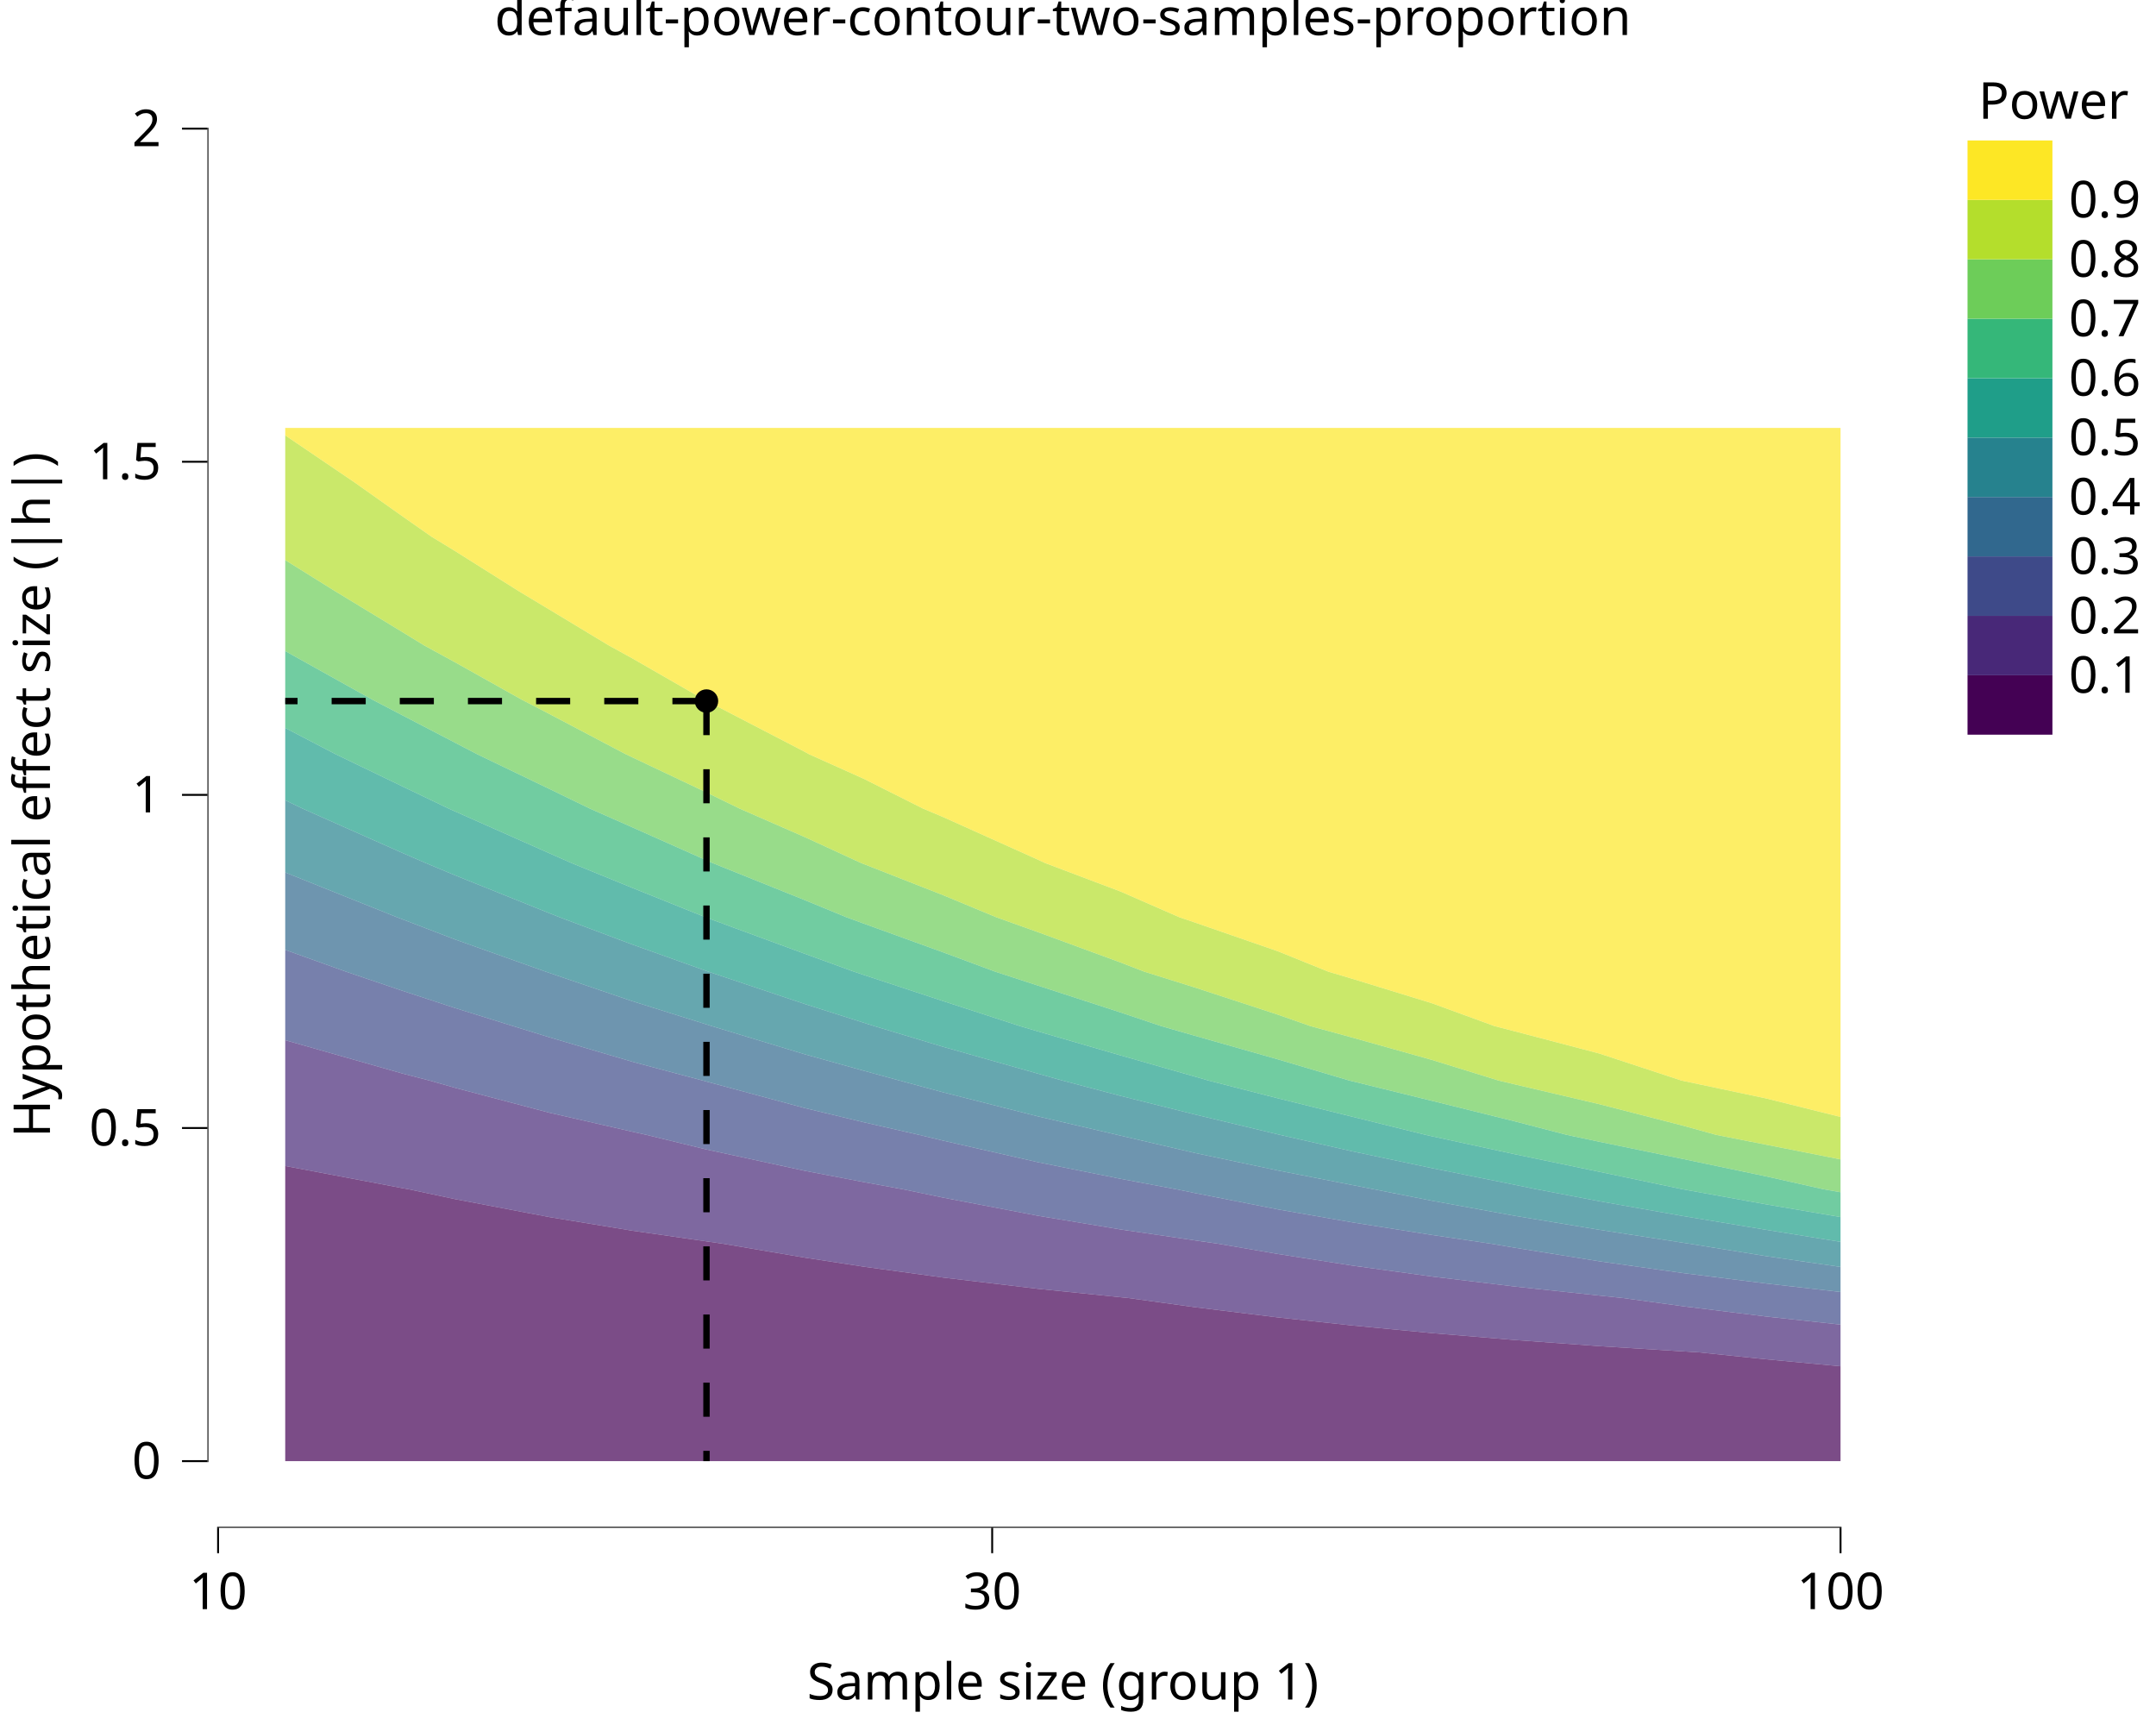
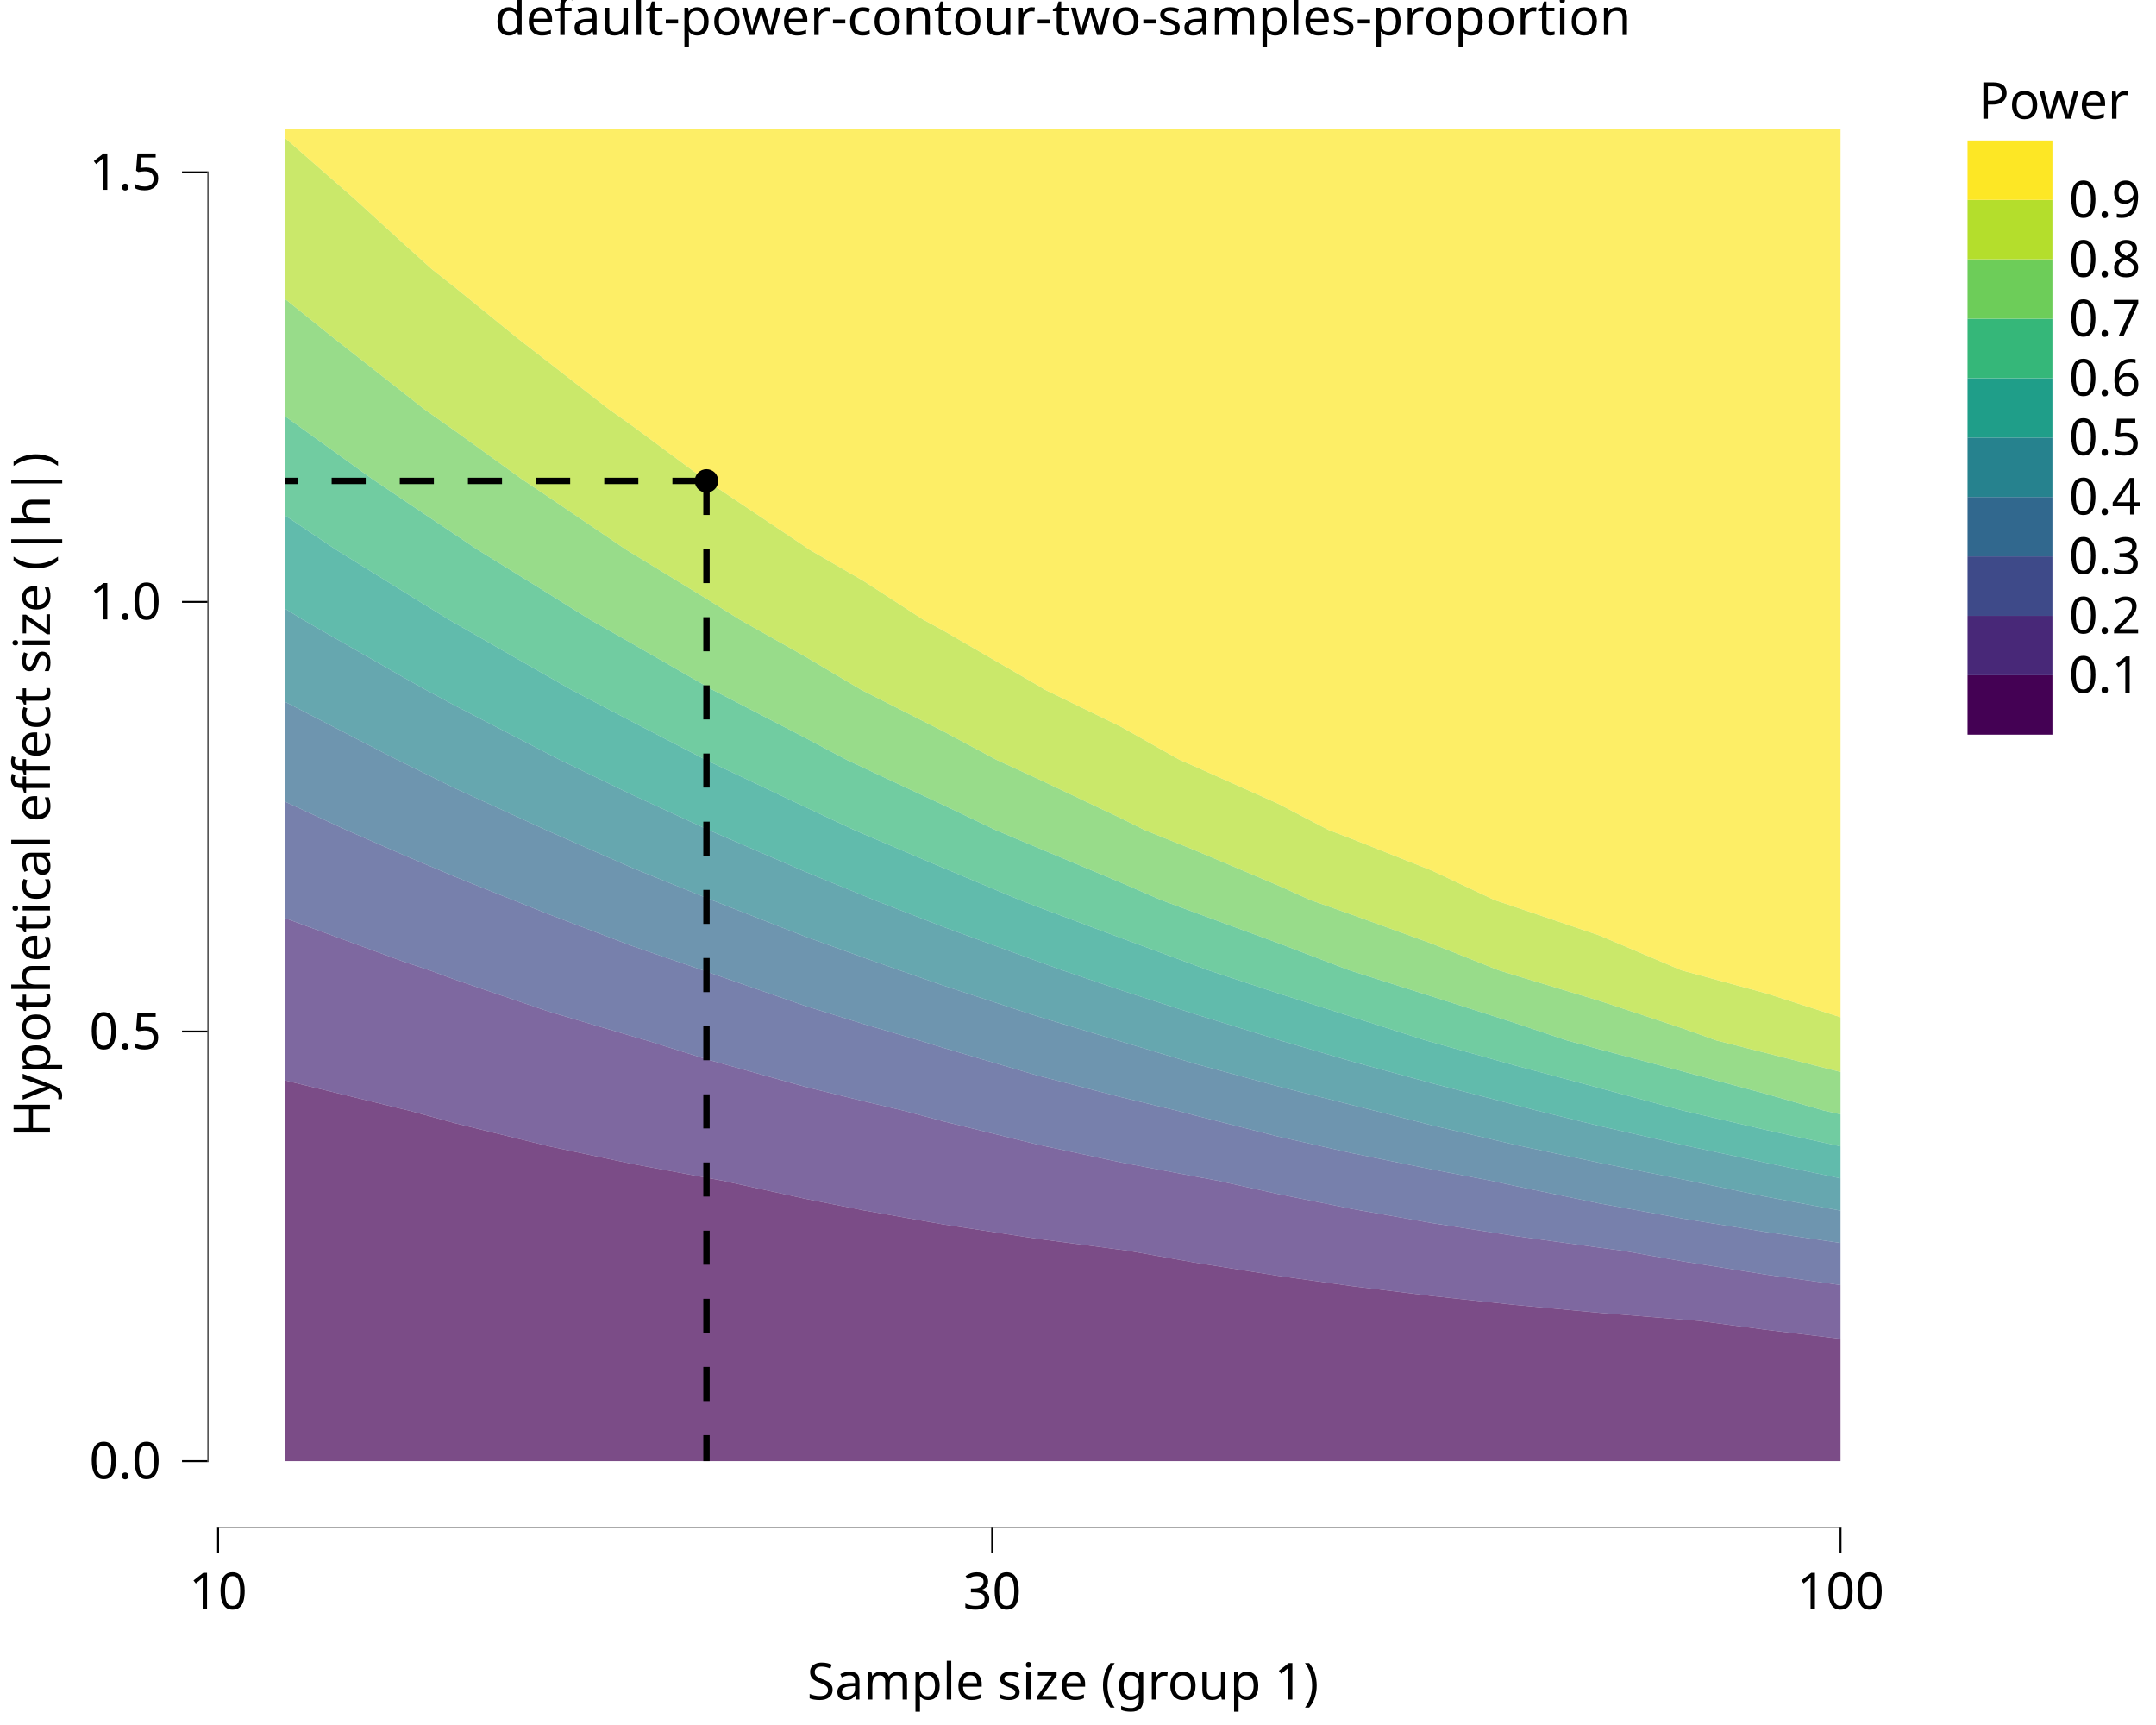
<svg xmlns="http://www.w3.org/2000/svg" class="svglite" data-engine-version="2.0" width="720.00pt" height="576.00pt" viewBox="0 0 720.00 576.00">
  <defs>
    <style type="text/css">
    .svglite line, .svglite polyline, .svglite polygon, .svglite path, .svglite rect, .svglite circle {
      fill: none;
      stroke: #000000;
      stroke-linecap: round;
      stroke-linejoin: round;
      stroke-miterlimit: 10.00;
    }
  </style>
  </defs>
  <rect width="100%" height="100%" style="stroke: none; fill: #FFFFFF;" />
  <defs>
    <clipPath id="cpMC4wMHw3MjAuMDB8MC4wMHw1NzYuMDA=">
      <rect x="0.00" y="0.00" width="720.00" height="576.00" />
    </clipPath>
  </defs>
  <g clip-path="url(#cpMC4wMHw3MjAuMDB8MC4wMHw1NzYuMDA=)">
    <rect x="-0" y="0.00" width="720.00" height="576.00" style="stroke-width: 10.67; stroke: none;" />
  </g>
  <defs>
    <clipPath id="cpNjkuMjh8NjQwLjYyfDIwLjcxfDUxMC4xNA==">
      <rect x="69.28" y="20.71" width="571.34" height="489.43" />
    </clipPath>
  </defs>
  <g clip-path="url(#cpNjkuMjh8NjQwLjYyfDIwLjcxfDUxMC4xNA==)">
    <rect x="69.28" y="20.71" width="571.34" height="489.43" style="stroke-width: 10.67; stroke: none;" />
-     <path d="M 183.42 406.39 L 152.00 400.41 L 136.44 397.10 L 134.56 396.77 L 95.25 389.33 L 95.25 397.10 L 95.25 415.26 L 95.25 433.42 L 95.25 451.58 L 95.25 469.73 L 95.25 487.89 L 134.56 487.89 L 152.00 487.89 L 183.42 487.89 L 211.14 487.89 L 235.93 487.89 L 268.82 487.89 L 288.44 487.89 L 315.11 487.89 L 346.53 487.89 L 374.25 487.89 L 399.04 487.89 L 426.75 487.89 L 451.55 487.89 L 478.21 487.89 L 505.93 487.89 L 534.06 487.89 L 562.14 487.89 L 589.86 487.89 L 614.65 487.89 L 614.65 469.73 L 614.65 456.22 L 589.86 453.89 L 567.44 451.58 L 562.14 451.25 L 534.06 449.49 L 505.93 447.45 L 478.21 445.14 L 451.55 442.59 L 426.75 439.90 L 399.04 436.49 L 376.78 433.42 L 374.25 433.17 L 346.53 430.34 L 315.11 426.61 L 288.44 422.96 L 268.82 419.95 L 241.16 415.26 L 235.93 414.51 L 211.14 410.94 Z" style="fill-rule: evenodd; fill: #440154; fill-opacity: 0.70; stroke-width: 1.07; stroke: none; stroke-linecap: butt;" />
-     <path d="M 95.25 347.33 L 95.25 360.79 L 95.25 378.94 L 95.25 389.33 L 134.56 396.77 L 136.44 397.10 L 152.00 400.41 L 183.42 406.39 L 211.14 410.94 L 235.93 414.51 L 241.16 415.26 L 268.82 419.95 L 288.44 422.96 L 315.11 426.61 L 346.53 430.34 L 374.25 433.17 L 376.78 433.42 L 399.04 436.49 L 426.75 439.90 L 451.55 442.59 L 478.21 445.14 L 505.93 447.45 L 534.06 449.49 L 562.14 451.25 L 567.44 451.58 L 589.86 453.89 L 614.65 456.22 L 614.65 451.58 L 614.65 442.30 L 589.86 439.61 L 562.14 436.19 L 541.92 433.42 L 534.06 432.60 L 505.93 429.60 L 478.21 426.25 L 451.55 422.59 L 426.75 418.72 L 406.55 415.26 L 399.04 414.18 L 374.25 410.54 L 346.53 405.94 L 315.11 399.93 L 301.48 397.10 L 288.44 394.71 L 268.82 390.96 L 235.93 383.83 L 215.86 378.94 L 211.14 377.89 L 183.42 371.54 L 152.00 363.24 L 143.37 360.79 L 134.56 358.51 Z" style="fill-rule: evenodd; fill: #482878; fill-opacity: 0.70; stroke-width: 1.07; stroke: none; stroke-linecap: butt;" />
-     <path d="M 95.25 317.17 L 95.25 324.47 L 95.25 342.63 L 95.25 347.33 L 134.56 358.51 L 143.37 360.79 L 152.00 363.24 L 183.42 371.54 L 211.14 377.89 L 215.86 378.94 L 235.93 383.83 L 268.82 390.96 L 288.44 394.71 L 301.48 397.10 L 315.11 399.93 L 346.53 405.94 L 374.25 410.54 L 399.04 414.18 L 406.55 415.26 L 426.75 418.72 L 451.55 422.59 L 478.21 426.25 L 505.93 429.60 L 534.06 432.60 L 541.92 433.42 L 562.14 436.19 L 589.86 439.61 L 614.65 442.30 L 614.65 433.42 L 614.65 431.41 L 589.86 428.58 L 562.14 425.11 L 534.06 421.16 L 505.93 416.64 L 497.72 415.26 L 478.21 412.37 L 451.55 408.16 L 426.75 403.83 L 399.04 398.38 L 392.79 397.10 L 374.25 393.63 L 346.53 388.06 L 315.11 380.91 L 306.91 378.94 L 288.44 374.73 L 268.82 370.01 L 235.93 361.15 L 234.62 360.79 L 211.14 354.52 L 183.42 346.35 L 171.35 342.63 L 152.00 336.60 L 134.56 330.89 L 115.61 324.47 Z" style="fill-rule: evenodd; fill: #3E4A89; fill-opacity: 0.70; stroke-width: 1.07; stroke: none; stroke-linecap: butt;" />
-     <path d="M 95.25 291.32 L 95.25 306.31 L 95.25 317.17 L 115.61 324.47 L 134.56 330.89 L 152.00 336.60 L 171.35 342.63 L 183.42 346.35 L 211.14 354.52 L 234.62 360.79 L 235.93 361.15 L 268.82 370.01 L 288.44 374.73 L 306.91 378.94 L 315.11 380.91 L 346.53 388.06 L 374.25 393.63 L 392.79 397.10 L 399.04 398.38 L 426.75 403.83 L 451.55 408.16 L 478.21 412.37 L 497.72 415.26 L 505.93 416.64 L 534.06 421.16 L 562.14 425.11 L 589.86 428.58 L 614.65 431.41 L 614.65 423.04 L 589.86 419.45 L 563.92 415.26 L 562.14 414.98 L 534.06 410.64 L 505.93 405.99 L 478.21 400.95 L 458.75 397.10 L 451.55 395.69 L 426.75 390.84 L 399.04 384.99 L 374.25 379.21 L 373.12 378.94 L 346.53 372.75 L 315.11 364.78 L 300.34 360.79 L 288.44 357.53 L 268.82 352.06 L 237.70 342.63 L 235.93 342.07 L 211.14 334.30 L 183.42 324.86 L 182.30 324.47 L 152.00 313.71 L 134.56 307.03 L 132.65 306.31 Z" style="fill-rule: evenodd; fill: #31688E; fill-opacity: 0.70; stroke-width: 1.07; stroke: none; stroke-linecap: butt;" />
-     <path d="M 95.25 270.00 L 95.25 288.15 L 95.25 291.32 L 132.65 306.31 L 134.56 307.03 L 152.00 313.71 L 182.30 324.47 L 183.42 324.86 L 211.14 334.30 L 235.93 342.07 L 237.70 342.63 L 268.82 352.06 L 288.44 357.53 L 300.34 360.79 L 315.11 364.78 L 346.53 372.75 L 373.12 378.94 L 374.25 379.21 L 399.04 384.99 L 426.75 390.84 L 451.55 395.69 L 458.75 397.10 L 478.21 400.95 L 505.93 405.99 L 534.06 410.64 L 562.14 414.98 L 563.92 415.26 L 589.86 419.45 L 614.65 423.04 L 614.65 415.26 L 614.65 414.67 L 589.86 410.66 L 562.14 406.07 L 534.06 401.10 L 513.09 397.10 L 505.93 395.64 L 478.21 390.06 L 451.55 384.43 L 427.42 378.94 L 426.75 378.78 L 399.04 372.14 L 374.25 365.94 L 354.73 360.79 L 346.53 358.48 L 315.11 349.59 L 291.97 342.63 L 288.44 341.50 L 268.82 335.27 L 236.60 324.47 L 235.93 324.23 L 211.14 315.38 L 186.95 306.31 L 183.42 304.91 L 152.00 292.29 L 142.10 288.15 L 134.56 284.88 L 101.04 270.00 L 95.25 267.20 Z" style="fill-rule: evenodd; fill: #26828E; fill-opacity: 0.70; stroke-width: 1.07; stroke: none; stroke-linecap: butt;" />
-     <path d="M 95.25 251.84 L 95.25 267.20 L 101.04 270.00 L 134.56 284.88 L 142.10 288.15 L 152.00 292.29 L 183.42 304.91 L 186.95 306.31 L 211.14 315.38 L 235.93 324.23 L 236.60 324.47 L 268.82 335.27 L 288.44 341.50 L 291.97 342.63 L 315.11 349.59 L 346.53 358.48 L 354.73 360.79 L 374.25 365.94 L 399.04 372.14 L 426.75 378.78 L 427.42 378.94 L 451.55 384.43 L 478.21 390.06 L 505.93 395.64 L 513.09 397.10 L 534.06 401.10 L 562.14 406.07 L 589.86 410.66 L 614.65 414.67 L 614.65 406.39 L 589.86 402.16 L 562.14 397.15 L 561.89 397.10 L 534.06 391.27 L 505.93 385.43 L 478.21 379.42 L 476.06 378.94 L 451.55 372.87 L 426.75 366.74 L 403.51 360.79 L 399.04 359.49 L 374.25 352.42 L 346.53 344.37 L 340.63 342.63 L 315.11 334.33 L 288.44 325.54 L 285.24 324.47 L 268.82 318.50 L 235.93 306.41 L 235.68 306.31 L 211.14 296.46 L 190.78 288.15 L 183.42 284.90 L 152.00 270.96 L 149.86 270.00 L 134.56 262.67 L 112.08 251.84 L 95.25 243.07 Z" style="fill-rule: evenodd; fill: #1F9E89; fill-opacity: 0.70; stroke-width: 1.07; stroke: none; stroke-linecap: butt;" />
-     <path d="M 95.25 217.39 L 95.25 233.68 L 95.25 243.07 L 112.08 251.84 L 134.56 262.67 L 149.86 270.00 L 152.00 270.96 L 183.42 284.90 L 190.78 288.15 L 211.14 296.46 L 235.68 306.31 L 235.93 306.41 L 268.82 318.50 L 285.24 324.47 L 288.44 325.54 L 315.11 334.33 L 340.63 342.63 L 346.53 344.37 L 374.25 352.42 L 399.04 359.49 L 403.51 360.79 L 426.75 366.74 L 451.55 372.87 L 476.06 378.94 L 478.21 379.42 L 505.93 385.43 L 534.06 391.27 L 561.89 397.10 L 562.14 397.15 L 589.86 402.16 L 614.65 406.39 L 614.65 398.10 L 608.96 397.10 L 589.86 392.82 L 562.14 387.02 L 534.06 381.24 L 523.20 378.94 L 505.93 374.45 L 478.21 367.58 L 451.55 361.03 L 450.57 360.79 L 426.75 353.73 L 399.04 345.86 L 387.80 342.63 L 374.25 338.08 L 346.53 329.07 L 332.41 324.47 L 315.11 318.05 L 288.44 308.39 L 282.74 306.31 L 268.82 300.58 L 237.89 288.15 L 235.93 287.28 L 211.14 276.24 L 197.00 270.00 L 183.42 263.41 L 159.34 251.84 L 152.00 248.01 L 134.56 238.94 L 124.47 233.68 Z" style="fill-rule: evenodd; fill: #35B779; fill-opacity: 0.70; stroke-width: 1.07; stroke: none; stroke-linecap: butt;" />
-     <path d="M 95.25 187.02 L 95.25 197.36 L 95.25 215.52 L 95.25 217.39 L 124.47 233.68 L 134.56 238.94 L 152.00 248.01 L 159.34 251.84 L 183.42 263.41 L 197.00 270.00 L 211.14 276.24 L 235.93 287.28 L 237.89 288.15 L 268.82 300.58 L 282.74 306.31 L 288.44 308.39 L 315.11 318.05 L 332.41 324.47 L 346.53 329.07 L 374.25 338.08 L 387.80 342.63 L 399.04 345.86 L 426.75 353.73 L 450.57 360.79 L 451.55 361.03 L 478.21 367.58 L 505.93 374.45 L 523.20 378.94 L 534.06 381.24 L 562.14 387.02 L 589.86 392.82 L 608.96 397.10 L 614.65 398.10 L 614.65 397.10 L 614.65 387.13 L 589.86 382.24 L 573.10 378.94 L 562.14 375.90 L 534.06 368.69 L 505.93 362.10 L 500.42 360.79 L 478.21 353.92 L 451.55 346.44 L 437.64 342.63 L 426.75 338.81 L 399.04 329.74 L 382.19 324.47 L 374.25 321.40 L 346.53 311.22 L 332.78 306.31 L 315.11 298.97 L 288.44 288.51 L 287.53 288.15 L 268.82 279.54 L 247.00 270.00 L 235.93 264.61 L 211.14 252.87 L 208.97 251.84 L 183.42 238.38 L 174.34 233.68 L 152.00 221.16 L 141.67 215.52 L 134.56 211.16 L 111.85 197.36 Z" style="fill-rule: evenodd; fill: #6DCD59; fill-opacity: 0.70; stroke-width: 1.07; stroke: none; stroke-linecap: butt;" />
-     <path d="M 95.25 145.37 L 95.25 161.05 L 95.25 179.21 L 95.25 187.02 L 111.85 197.36 L 134.56 211.16 L 141.67 215.52 L 152.00 221.16 L 174.34 233.68 L 183.42 238.38 L 208.97 251.84 L 211.14 252.87 L 235.93 264.61 L 247.00 270.00 L 268.82 279.54 L 287.53 288.15 L 288.44 288.51 L 315.11 298.97 L 332.78 306.31 L 346.53 311.22 L 374.25 321.40 L 382.19 324.47 L 399.04 329.74 L 426.75 338.81 L 437.64 342.63 L 451.55 346.44 L 478.21 353.92 L 500.42 360.79 L 505.93 362.10 L 534.06 368.69 L 562.14 375.90 L 573.10 378.94 L 589.86 382.24 L 614.65 387.13 L 614.65 378.94 L 614.65 372.96 L 589.86 366.79 L 562.14 360.93 L 561.48 360.79 L 534.06 351.77 L 505.93 344.39 L 499.11 342.63 L 478.21 335.00 L 451.55 326.81 L 443.65 324.47 L 426.75 317.64 L 399.04 308.04 L 393.93 306.31 L 374.25 297.71 L 348.94 288.15 L 346.53 287.02 L 315.11 272.89 L 308.26 270.00 L 288.44 260.04 L 270.17 251.84 L 268.82 251.08 L 235.93 234.02 L 235.26 233.68 L 211.14 219.82 L 203.32 215.52 L 183.42 203.51 L 173.19 197.36 L 152.00 184.02 L 144.12 179.21 L 134.56 172.51 L 118.37 161.05 Z" style="fill-rule: evenodd; fill: #B4DE2C; fill-opacity: 0.70; stroke-width: 1.07; stroke: none; stroke-linecap: butt;" />
-     <path d="M 426.75 142.89 L 399.04 142.89 L 374.25 142.89 L 346.53 142.89 L 315.11 142.89 L 288.44 142.89 L 268.82 142.89 L 235.93 142.89 L 211.14 142.89 L 183.42 142.89 L 152.00 142.89 L 134.56 142.89 L 95.25 142.89 L 95.25 145.37 L 118.37 161.05 L 134.56 172.51 L 144.12 179.21 L 152.00 184.02 L 173.19 197.36 L 183.42 203.51 L 203.32 215.52 L 211.14 219.82 L 235.26 233.68 L 235.93 234.02 L 268.82 251.08 L 270.17 251.84 L 288.44 260.04 L 308.26 270.00 L 315.11 272.89 L 346.53 287.02 L 348.94 288.15 L 374.25 297.71 L 393.93 306.31 L 399.04 308.04 L 426.75 317.64 L 443.65 324.47 L 451.55 326.81 L 478.21 335.00 L 499.11 342.63 L 505.93 344.39 L 534.06 351.77 L 561.48 360.79 L 562.14 360.93 L 589.86 366.79 L 614.65 372.96 L 614.65 360.79 L 614.65 342.63 L 614.65 324.47 L 614.65 306.31 L 614.65 288.15 L 614.65 270.00 L 614.65 251.84 L 614.65 233.68 L 614.65 215.52 L 614.65 197.36 L 614.65 179.21 L 614.65 161.05 L 614.65 142.89 L 589.86 142.89 L 562.14 142.89 L 534.06 142.89 L 505.93 142.89 L 478.21 142.89 L 451.55 142.89 Z" style="fill-rule: evenodd; fill: #FDE725; fill-opacity: 0.70; stroke-width: 1.07; stroke: none; stroke-linecap: butt;" />
-     <line x1="235.93" y1="234.09" x2="235.93" y2="487.89" style="stroke-width: 2.13; stroke-dasharray: 11.38,11.38; stroke-linecap: butt;" />
-     <line x1="235.93" y1="234.09" x2="95.25" y2="234.09" style="stroke-width: 2.13; stroke-dasharray: 11.38,11.38; stroke-linecap: butt;" />
-     <circle cx="235.93" cy="234.09" r="3.56" style="stroke-width: 0.71; fill: #000000;" />
+     <path d="M 183.42 382.78 L 152.00 375.06 L 136.44 370.80 L 134.56 370.37 L 95.25 360.78 L 95.25 370.80 L 95.25 394.22 L 95.25 417.64 L 95.25 441.06 L 95.25 464.48 L 95.25 487.89 L 134.56 487.89 L 152.00 487.89 L 183.42 487.89 L 211.14 487.89 L 235.93 487.89 L 268.82 487.89 L 288.44 487.89 L 315.11 487.89 L 346.53 487.89 L 374.25 487.89 L 399.04 487.89 L 426.75 487.89 L 451.55 487.89 L 478.21 487.89 L 505.93 487.89 L 534.06 487.89 L 562.14 487.89 L 589.86 487.89 L 614.65 487.89 L 614.65 464.48 L 614.65 447.05 L 589.86 444.04 L 567.44 441.06 L 562.14 440.64 L 534.06 438.36 L 505.93 435.73 L 478.21 432.75 L 451.55 429.47 L 426.75 426.00 L 399.04 421.60 L 376.78 417.64 L 374.25 417.31 L 346.53 413.66 L 315.11 408.86 L 288.44 404.16 L 268.82 400.27 L 241.16 394.22 L 235.93 393.26 L 211.14 388.65 Z" style="fill-rule: evenodd; fill: #440154; fill-opacity: 0.70; stroke-width: 1.07; stroke: none; stroke-linecap: butt;" />
+     <path d="M 95.25 306.62 L 95.25 323.97 L 95.25 347.39 L 95.25 360.78 L 134.56 370.37 L 136.44 370.80 L 152.00 375.06 L 183.42 382.78 L 211.14 388.65 L 235.93 393.26 L 241.16 394.22 L 268.82 400.27 L 288.44 404.16 L 315.11 408.86 L 346.53 413.66 L 374.25 417.31 L 376.78 417.64 L 399.04 421.60 L 426.75 426.00 L 451.55 429.47 L 478.21 432.75 L 505.93 435.73 L 534.06 438.36 L 562.14 440.64 L 567.44 441.06 L 589.86 444.04 L 614.65 447.05 L 614.65 441.06 L 614.65 429.09 L 589.86 425.63 L 562.14 421.21 L 541.92 417.64 L 534.06 416.59 L 505.93 412.72 L 478.21 408.40 L 451.55 403.68 L 426.75 398.69 L 406.55 394.22 L 399.04 392.83 L 374.25 388.13 L 346.53 382.20 L 315.11 374.45 L 301.48 370.80 L 288.44 367.72 L 268.82 362.88 L 235.93 353.69 L 215.86 347.39 L 211.14 346.03 L 183.42 337.83 L 152.00 327.14 L 143.37 323.97 L 134.56 321.03 Z" style="fill-rule: evenodd; fill: #482878; fill-opacity: 0.70; stroke-width: 1.07; stroke: none; stroke-linecap: butt;" />
+     <path d="M 95.25 267.72 L 95.25 277.13 L 95.25 300.55 L 95.25 306.62 L 134.56 321.03 L 143.37 323.97 L 152.00 327.14 L 183.42 337.83 L 211.14 346.03 L 215.86 347.39 L 235.93 353.69 L 268.82 362.88 L 288.44 367.72 L 301.48 370.80 L 315.11 374.45 L 346.53 382.20 L 374.25 388.13 L 399.04 392.83 L 406.55 394.22 L 426.75 398.69 L 451.55 403.68 L 478.21 408.40 L 505.93 412.72 L 534.06 416.59 L 541.92 417.64 L 562.14 421.21 L 589.86 425.63 L 614.65 429.09 L 614.65 417.64 L 614.65 415.04 L 589.86 411.40 L 562.14 406.93 L 534.06 401.83 L 505.93 396.00 L 497.72 394.22 L 478.21 390.49 L 451.55 385.07 L 426.75 379.48 L 399.04 372.45 L 392.79 370.80 L 374.25 366.33 L 346.53 359.15 L 315.11 349.92 L 306.91 347.39 L 288.44 341.96 L 268.82 335.86 L 235.93 324.44 L 234.62 323.97 L 211.14 315.89 L 183.42 305.35 L 171.35 300.55 L 152.00 292.77 L 134.56 285.41 L 115.61 277.13 Z" style="fill-rule: evenodd; fill: #3E4A89; fill-opacity: 0.70; stroke-width: 1.07; stroke: none; stroke-linecap: butt;" />
+     <path d="M 95.25 234.38 L 95.25 253.72 L 95.25 267.72 L 115.61 277.13 L 134.56 285.41 L 152.00 292.77 L 171.35 300.55 L 183.42 305.35 L 211.14 315.89 L 234.62 323.97 L 235.93 324.44 L 268.82 335.86 L 288.44 341.96 L 306.91 347.39 L 315.11 349.92 L 346.53 359.15 L 374.25 366.33 L 392.79 370.80 L 399.04 372.45 L 426.75 379.48 L 451.55 385.07 L 478.21 390.49 L 497.72 394.22 L 505.93 396.00 L 534.06 401.83 L 562.14 406.93 L 589.86 411.40 L 614.65 415.04 L 614.65 404.25 L 589.86 399.62 L 563.92 394.22 L 562.14 393.86 L 534.06 388.26 L 505.93 382.27 L 478.21 375.77 L 458.75 370.80 L 451.55 368.99 L 426.75 362.73 L 399.04 355.18 L 374.25 347.73 L 373.12 347.39 L 346.53 339.39 L 315.11 329.12 L 300.34 323.97 L 288.44 319.77 L 268.82 312.71 L 237.70 300.55 L 235.93 299.83 L 211.14 289.81 L 183.42 277.63 L 182.30 277.13 L 152.00 263.26 L 134.56 254.64 L 132.65 253.72 Z" style="fill-rule: evenodd; fill: #31688E; fill-opacity: 0.70; stroke-width: 1.07; stroke: none; stroke-linecap: butt;" />
+     <path d="M 95.25 206.88 L 95.25 230.30 L 95.25 234.38 L 132.65 253.72 L 134.56 254.64 L 152.00 263.26 L 182.30 277.13 L 183.42 277.63 L 211.14 289.81 L 235.93 299.83 L 237.70 300.55 L 268.82 312.71 L 288.44 319.77 L 300.34 323.97 L 315.11 329.12 L 346.53 339.39 L 373.12 347.39 L 374.25 347.73 L 399.04 355.18 L 426.75 362.73 L 451.55 368.99 L 458.75 370.80 L 478.21 375.77 L 505.93 382.27 L 534.06 388.26 L 562.14 393.86 L 563.92 394.22 L 589.86 399.62 L 614.65 404.25 L 614.65 394.22 L 614.65 393.46 L 589.86 388.29 L 562.14 382.36 L 534.06 375.96 L 513.09 370.80 L 505.93 368.92 L 478.21 361.72 L 451.55 354.46 L 427.42 347.39 L 426.75 347.18 L 399.04 338.62 L 374.25 330.61 L 354.73 323.97 L 346.53 321.00 L 315.11 309.53 L 291.97 300.55 L 288.44 299.09 L 268.82 291.06 L 236.60 277.13 L 235.93 276.82 L 211.14 265.41 L 186.95 253.72 L 183.42 251.90 L 152.00 235.64 L 142.10 230.30 L 134.56 226.08 L 101.04 206.88 L 95.25 203.28 Z" style="fill-rule: evenodd; fill: #26828E; fill-opacity: 0.70; stroke-width: 1.07; stroke: none; stroke-linecap: butt;" />
+     <path d="M 95.25 183.46 L 95.25 203.28 L 101.04 206.88 L 134.56 226.08 L 142.10 230.30 L 152.00 235.64 L 183.42 251.90 L 186.95 253.72 L 211.14 265.41 L 235.93 276.82 L 236.60 277.13 L 268.82 291.06 L 288.44 299.09 L 291.97 300.55 L 315.11 309.53 L 346.53 321.00 L 354.73 323.97 L 374.25 330.61 L 399.04 338.62 L 426.75 347.18 L 427.42 347.39 L 451.55 354.46 L 478.21 361.72 L 505.93 368.92 L 513.09 370.80 L 534.06 375.96 L 562.14 382.36 L 589.86 388.29 L 614.65 393.46 L 614.65 382.78 L 589.86 377.33 L 562.14 370.87 L 561.89 370.80 L 534.06 363.29 L 505.93 355.76 L 478.21 348.00 L 476.06 347.39 L 451.55 339.55 L 426.75 331.65 L 403.51 323.97 L 399.04 322.30 L 374.25 313.17 L 346.53 302.80 L 340.63 300.55 L 315.11 289.85 L 288.44 278.52 L 285.24 277.13 L 268.82 269.44 L 235.93 253.84 L 235.68 253.72 L 211.14 241.00 L 190.78 230.30 L 183.42 226.10 L 152.00 208.12 L 149.86 206.88 L 134.56 197.43 L 112.08 183.46 L 95.25 172.15 Z" style="fill-rule: evenodd; fill: #1F9E89; fill-opacity: 0.70; stroke-width: 1.07; stroke: none; stroke-linecap: butt;" />
+     <path d="M 95.25 139.04 L 95.25 160.04 L 95.25 172.15 L 112.08 183.46 L 134.56 197.43 L 149.86 206.88 L 152.00 208.12 L 183.42 226.10 L 190.78 230.30 L 211.14 241.00 L 235.68 253.72 L 235.93 253.84 L 268.82 269.44 L 285.24 277.13 L 288.44 278.52 L 315.11 289.85 L 340.63 300.55 L 346.53 302.80 L 374.25 313.17 L 399.04 322.30 L 403.51 323.97 L 426.75 331.65 L 451.55 339.55 L 476.06 347.39 L 478.21 348.00 L 505.93 355.76 L 534.06 363.29 L 561.89 370.80 L 562.14 370.87 L 589.86 377.33 L 614.65 382.78 L 614.65 372.09 L 608.96 370.80 L 589.86 365.29 L 562.14 357.80 L 534.06 350.35 L 523.20 347.39 L 505.93 341.59 L 478.21 332.73 L 451.55 324.29 L 450.57 323.97 L 426.75 314.87 L 399.04 304.71 L 387.80 300.55 L 374.25 294.68 L 346.53 283.07 L 332.41 277.13 L 315.11 268.85 L 288.44 256.39 L 282.74 253.72 L 268.82 246.32 L 237.89 230.30 L 235.93 229.17 L 211.14 214.93 L 197.00 206.88 L 183.42 198.38 L 159.34 183.46 L 152.00 178.52 L 134.56 166.83 L 124.47 160.04 Z" style="fill-rule: evenodd; fill: #35B779; fill-opacity: 0.70; stroke-width: 1.07; stroke: none; stroke-linecap: butt;" />
+     <path d="M 95.25 99.87 L 95.25 113.21 L 95.25 136.63 L 95.25 139.04 L 124.47 160.04 L 134.56 166.83 L 152.00 178.52 L 159.34 183.46 L 183.42 198.38 L 197.00 206.88 L 211.14 214.93 L 235.93 229.17 L 237.89 230.30 L 268.82 246.32 L 282.74 253.72 L 288.44 256.39 L 315.11 268.85 L 332.41 277.13 L 346.53 283.07 L 374.25 294.68 L 387.80 300.55 L 399.04 304.71 L 426.75 314.87 L 450.57 323.97 L 451.55 324.29 L 478.21 332.73 L 505.93 341.59 L 523.20 347.39 L 534.06 350.35 L 562.14 357.80 L 589.86 365.29 L 608.96 370.80 L 614.65 372.09 L 614.65 370.80 L 614.65 357.94 L 589.86 351.64 L 573.10 347.39 L 562.14 343.46 L 534.06 334.16 L 505.93 325.67 L 500.42 323.97 L 478.21 315.11 L 451.55 305.46 L 437.64 300.55 L 426.75 295.63 L 399.04 283.92 L 382.19 277.13 L 374.25 273.17 L 346.53 260.04 L 332.78 253.72 L 315.11 244.24 L 288.44 230.76 L 287.53 230.30 L 268.82 219.18 L 247.00 206.88 L 235.93 199.93 L 211.14 184.79 L 208.97 183.46 L 183.42 166.11 L 174.34 160.04 L 152.00 143.90 L 141.67 136.63 L 134.56 131.01 L 111.85 113.21 Z" style="fill-rule: evenodd; fill: #6DCD59; fill-opacity: 0.70; stroke-width: 1.07; stroke: none; stroke-linecap: butt;" />
+     <path d="M 95.25 46.16 L 95.25 66.37 L 95.25 89.79 L 95.25 99.87 L 111.85 113.21 L 134.56 131.01 L 141.67 136.63 L 152.00 143.90 L 174.34 160.04 L 183.42 166.11 L 208.97 183.46 L 211.14 184.79 L 235.93 199.93 L 247.00 206.88 L 268.82 219.18 L 287.53 230.30 L 288.44 230.76 L 315.11 244.24 L 332.78 253.72 L 346.53 260.04 L 374.25 273.17 L 382.19 277.13 L 399.04 283.92 L 426.75 295.63 L 437.64 300.55 L 451.55 305.46 L 478.21 315.11 L 500.42 323.97 L 505.93 325.67 L 534.06 334.16 L 562.14 343.46 L 573.10 347.39 L 589.86 351.64 L 614.65 357.94 L 614.65 347.39 L 614.65 339.67 L 589.86 331.71 L 562.14 324.16 L 561.48 323.97 L 534.06 312.34 L 505.93 302.83 L 499.11 300.55 L 478.21 290.71 L 451.55 280.15 L 443.65 277.13 L 426.75 268.33 L 399.04 255.94 L 393.93 253.72 L 374.25 242.62 L 348.94 230.30 L 346.53 228.84 L 315.11 210.61 L 308.26 206.88 L 288.44 194.03 L 270.17 183.46 L 268.82 182.49 L 235.93 160.48 L 235.26 160.04 L 211.14 142.17 L 203.32 136.63 L 183.42 121.13 L 173.19 113.21 L 152.00 96.00 L 144.12 89.79 L 134.56 81.16 L 118.37 66.37 Z" style="fill-rule: evenodd; fill: #B4DE2C; fill-opacity: 0.70; stroke-width: 1.07; stroke: none; stroke-linecap: butt;" />
+     <path d="M 426.75 42.95 L 399.04 42.95 L 374.25 42.95 L 346.53 42.95 L 315.11 42.95 L 288.44 42.95 L 268.82 42.95 L 235.93 42.95 L 211.14 42.95 L 183.42 42.95 L 152.00 42.95 L 134.56 42.95 L 95.25 42.95 L 95.25 46.16 L 118.37 66.37 L 134.56 81.16 L 144.12 89.79 L 152.00 96.00 L 173.19 113.21 L 183.42 121.13 L 203.32 136.63 L 211.14 142.17 L 235.26 160.04 L 235.93 160.48 L 268.82 182.49 L 270.17 183.46 L 288.44 194.03 L 308.26 206.88 L 315.11 210.61 L 346.53 228.84 L 348.94 230.30 L 374.25 242.62 L 393.93 253.72 L 399.04 255.94 L 426.75 268.33 L 443.65 277.13 L 451.55 280.15 L 478.21 290.71 L 499.11 300.55 L 505.93 302.83 L 534.06 312.34 L 561.48 323.97 L 562.14 324.16 L 589.86 331.71 L 614.65 339.67 L 614.65 323.97 L 614.65 300.55 L 614.65 277.13 L 614.65 253.72 L 614.65 230.30 L 614.65 206.88 L 614.65 183.46 L 614.65 160.04 L 614.65 136.63 L 614.65 113.21 L 614.65 89.79 L 614.65 66.37 L 614.65 42.95 L 589.86 42.95 L 562.14 42.95 L 534.06 42.95 L 505.93 42.95 L 478.21 42.95 L 451.55 42.95 Z" style="fill-rule: evenodd; fill: #FDE725; fill-opacity: 0.70; stroke-width: 1.07; stroke: none; stroke-linecap: butt;" />
+     <line x1="235.93" y1="160.57" x2="235.93" y2="487.89" style="stroke-width: 2.13; stroke-dasharray: 11.38,11.38; stroke-linecap: butt;" />
+     <line x1="235.93" y1="160.57" x2="95.25" y2="160.57" style="stroke-width: 2.13; stroke-dasharray: 11.38,11.38; stroke-linecap: butt;" />
+     <circle cx="235.93" cy="160.57" r="3.56" style="stroke-width: 0.71; fill: #000000;" />
    <line x1="72.51" y1="510.14" x2="614.97" y2="510.14" style="stroke-width: 0.64; stroke-linecap: butt;" />
-     <line x1="69.28" y1="488.21" x2="69.28" y2="42.64" style="stroke-width: 0.64; stroke-linecap: butt;" />
+     <line x1="69.28" y1="488.21" x2="69.28" y2="57.21" style="stroke-width: 0.64; stroke-linecap: butt;" />
    <rect x="69.28" y="20.71" width="571.34" height="489.43" style="stroke-width: 0.00; stroke: none;" />
  </g>
  <g clip-path="url(#cpMC4wMHw3MjAuMDB8MC4wMHw1NzYuMDA=)">
    <polyline points="69.28,510.14 69.28,20.71 " style="stroke-width: 0.00; stroke: none; stroke-linecap: butt;" />
-     <text x="53.81" y="493.74" text-anchor="end" style="font-size: 17.00px; font-family: sans;" textLength="9.46px" lengthAdjust="spacingAndGlyphs">0</text>
-     <text x="53.81" y="382.51" text-anchor="end" style="font-size: 17.00px; font-family: sans;" textLength="23.63px" lengthAdjust="spacingAndGlyphs">0.5</text>
-     <text x="53.81" y="271.27" text-anchor="end" style="font-size: 17.00px; font-family: sans;" textLength="9.46px" lengthAdjust="spacingAndGlyphs">1</text>
-     <text x="53.81" y="160.04" text-anchor="end" style="font-size: 17.00px; font-family: sans;" textLength="23.63px" lengthAdjust="spacingAndGlyphs">1.5</text>
-     <text x="53.81" y="48.80" text-anchor="end" style="font-size: 17.00px; font-family: sans;" textLength="9.46px" lengthAdjust="spacingAndGlyphs">2</text>
+     <text x="53.81" y="493.74" text-anchor="end" style="font-size: 17.00px; font-family: sans;" textLength="23.63px" lengthAdjust="spacingAndGlyphs">0.0</text>
+     <text x="53.81" y="350.29" text-anchor="end" style="font-size: 17.00px; font-family: sans;" textLength="23.63px" lengthAdjust="spacingAndGlyphs">0.5</text>
+     <text x="53.81" y="206.83" text-anchor="end" style="font-size: 17.00px; font-family: sans;" textLength="23.63px" lengthAdjust="spacingAndGlyphs">1.0</text>
+     <text x="53.81" y="63.38" text-anchor="end" style="font-size: 17.00px; font-family: sans;" textLength="23.63px" lengthAdjust="spacingAndGlyphs">1.5</text>
    <polyline points="60.78,487.89 69.28,487.89 " style="stroke-width: 0.64; stroke-linecap: butt;" />
-     <polyline points="60.78,376.66 69.28,376.66 " style="stroke-width: 0.64; stroke-linecap: butt;" />
-     <polyline points="60.78,265.42 69.28,265.42 " style="stroke-width: 0.64; stroke-linecap: butt;" />
-     <polyline points="60.78,154.19 69.28,154.19 " style="stroke-width: 0.64; stroke-linecap: butt;" />
-     <polyline points="60.78,42.95 69.28,42.95 " style="stroke-width: 0.64; stroke-linecap: butt;" />
+     <polyline points="60.78,344.44 69.28,344.44 " style="stroke-width: 0.64; stroke-linecap: butt;" />
+     <polyline points="60.78,200.98 69.28,200.98 " style="stroke-width: 0.64; stroke-linecap: butt;" />
+     <polyline points="60.78,57.53 69.28,57.53 " style="stroke-width: 0.64; stroke-linecap: butt;" />
    <polyline points="69.28,510.14 640.62,510.14 " style="stroke-width: 0.00; stroke: none; stroke-linecap: butt;" />
    <polyline points="72.83,518.64 72.83,510.14 " style="stroke-width: 0.64; stroke-linecap: butt;" />
    <polyline points="331.34,518.64 331.34,510.14 " style="stroke-width: 0.64; stroke-linecap: butt;" />
    <polyline points="614.65,518.64 614.65,510.14 " style="stroke-width: 0.64; stroke-linecap: butt;" />
    <text x="72.83" y="537.32" text-anchor="middle" style="font-size: 17.00px; font-family: sans;" textLength="18.91px" lengthAdjust="spacingAndGlyphs">10</text>
    <text x="331.34" y="537.32" text-anchor="middle" style="font-size: 17.00px; font-family: sans;" textLength="18.91px" lengthAdjust="spacingAndGlyphs">30</text>
    <text x="614.65" y="537.32" text-anchor="middle" style="font-size: 17.00px; font-family: sans;" textLength="28.37px" lengthAdjust="spacingAndGlyphs">100</text>
    <text x="354.95" y="567.49" text-anchor="middle" style="font-size: 17.00px; font-family: sans;" textLength="166.32px" lengthAdjust="spacingAndGlyphs">Sample size (group 1)</text>
    <text transform="translate(16.68,265.42) rotate(-90)" text-anchor="middle" style="font-size: 17.00px; font-family: sans;" textLength="209.17px" lengthAdjust="spacingAndGlyphs">Hypothetical effect size (|h|)</text>
    <rect x="651.58" y="20.71" width="68.42" height="230.09" style="stroke-width: 0.75; stroke: none;" />
    <rect x="651.58" y="20.71" width="68.42" height="230.09" style="stroke-width: 10.67; stroke: none;" />
    <text x="685.79" y="39.65" text-anchor="middle" style="font-size: 17.00px; font-family: sans;" textLength="48.20px" lengthAdjust="spacingAndGlyphs">Power</text>
    <rect x="657.06" y="225.48" width="28.35" height="19.84" style="stroke-width: 0.75; stroke: none; fill: #440154;" />
    <rect x="657.06" y="205.64" width="28.35" height="19.84" style="stroke-width: 0.75; stroke: none; fill: #482878;" />
    <rect x="657.06" y="185.79" width="28.35" height="19.84" style="stroke-width: 0.75; stroke: none; fill: #3E4A89;" />
    <rect x="657.06" y="165.95" width="28.35" height="19.84" style="stroke-width: 0.75; stroke: none; fill: #31688E;" />
    <rect x="657.06" y="146.11" width="28.35" height="19.84" style="stroke-width: 0.75; stroke: none; fill: #26828E;" />
    <rect x="657.06" y="126.27" width="28.35" height="19.84" style="stroke-width: 0.75; stroke: none; fill: #1F9E89;" />
    <rect x="657.06" y="106.42" width="28.35" height="19.84" style="stroke-width: 0.75; stroke: none; fill: #35B779;" />
    <rect x="657.06" y="86.58" width="28.35" height="19.84" style="stroke-width: 0.75; stroke: none; fill: #6DCD59;" />
    <rect x="657.06" y="66.74" width="28.35" height="19.84" style="stroke-width: 0.75; stroke: none; fill: #B4DE2C;" />
    <rect x="657.06" y="46.90" width="28.35" height="19.84" style="stroke-width: 0.75; stroke: none; fill: #FDE725;" />
    <text x="690.89" y="231.33" style="font-size: 17.00px; font-family: sans;" textLength="23.63px" lengthAdjust="spacingAndGlyphs">0.1</text>
    <text x="690.89" y="211.49" style="font-size: 17.00px; font-family: sans;" textLength="23.63px" lengthAdjust="spacingAndGlyphs">0.2</text>
    <text x="690.89" y="191.64" style="font-size: 17.00px; font-family: sans;" textLength="23.63px" lengthAdjust="spacingAndGlyphs">0.3</text>
    <text x="690.89" y="171.80" style="font-size: 17.00px; font-family: sans;" textLength="23.63px" lengthAdjust="spacingAndGlyphs">0.4</text>
    <text x="690.89" y="151.96" style="font-size: 17.00px; font-family: sans;" textLength="23.63px" lengthAdjust="spacingAndGlyphs">0.5</text>
    <text x="690.89" y="132.12" style="font-size: 17.00px; font-family: sans;" textLength="23.63px" lengthAdjust="spacingAndGlyphs">0.6</text>
    <text x="690.89" y="112.27" style="font-size: 17.00px; font-family: sans;" textLength="23.63px" lengthAdjust="spacingAndGlyphs">0.7</text>
    <text x="690.89" y="92.43" style="font-size: 17.00px; font-family: sans;" textLength="23.63px" lengthAdjust="spacingAndGlyphs">0.8</text>
    <text x="690.89" y="72.59" style="font-size: 17.00px; font-family: sans;" textLength="23.63px" lengthAdjust="spacingAndGlyphs">0.9</text>
    <text x="354.95" y="11.70" text-anchor="middle" style="font-size: 17.00px; font-family: sans;" textLength="348.70px" lengthAdjust="spacingAndGlyphs">default-power-contour-two-samples-proportion</text>
  </g>
</svg>
